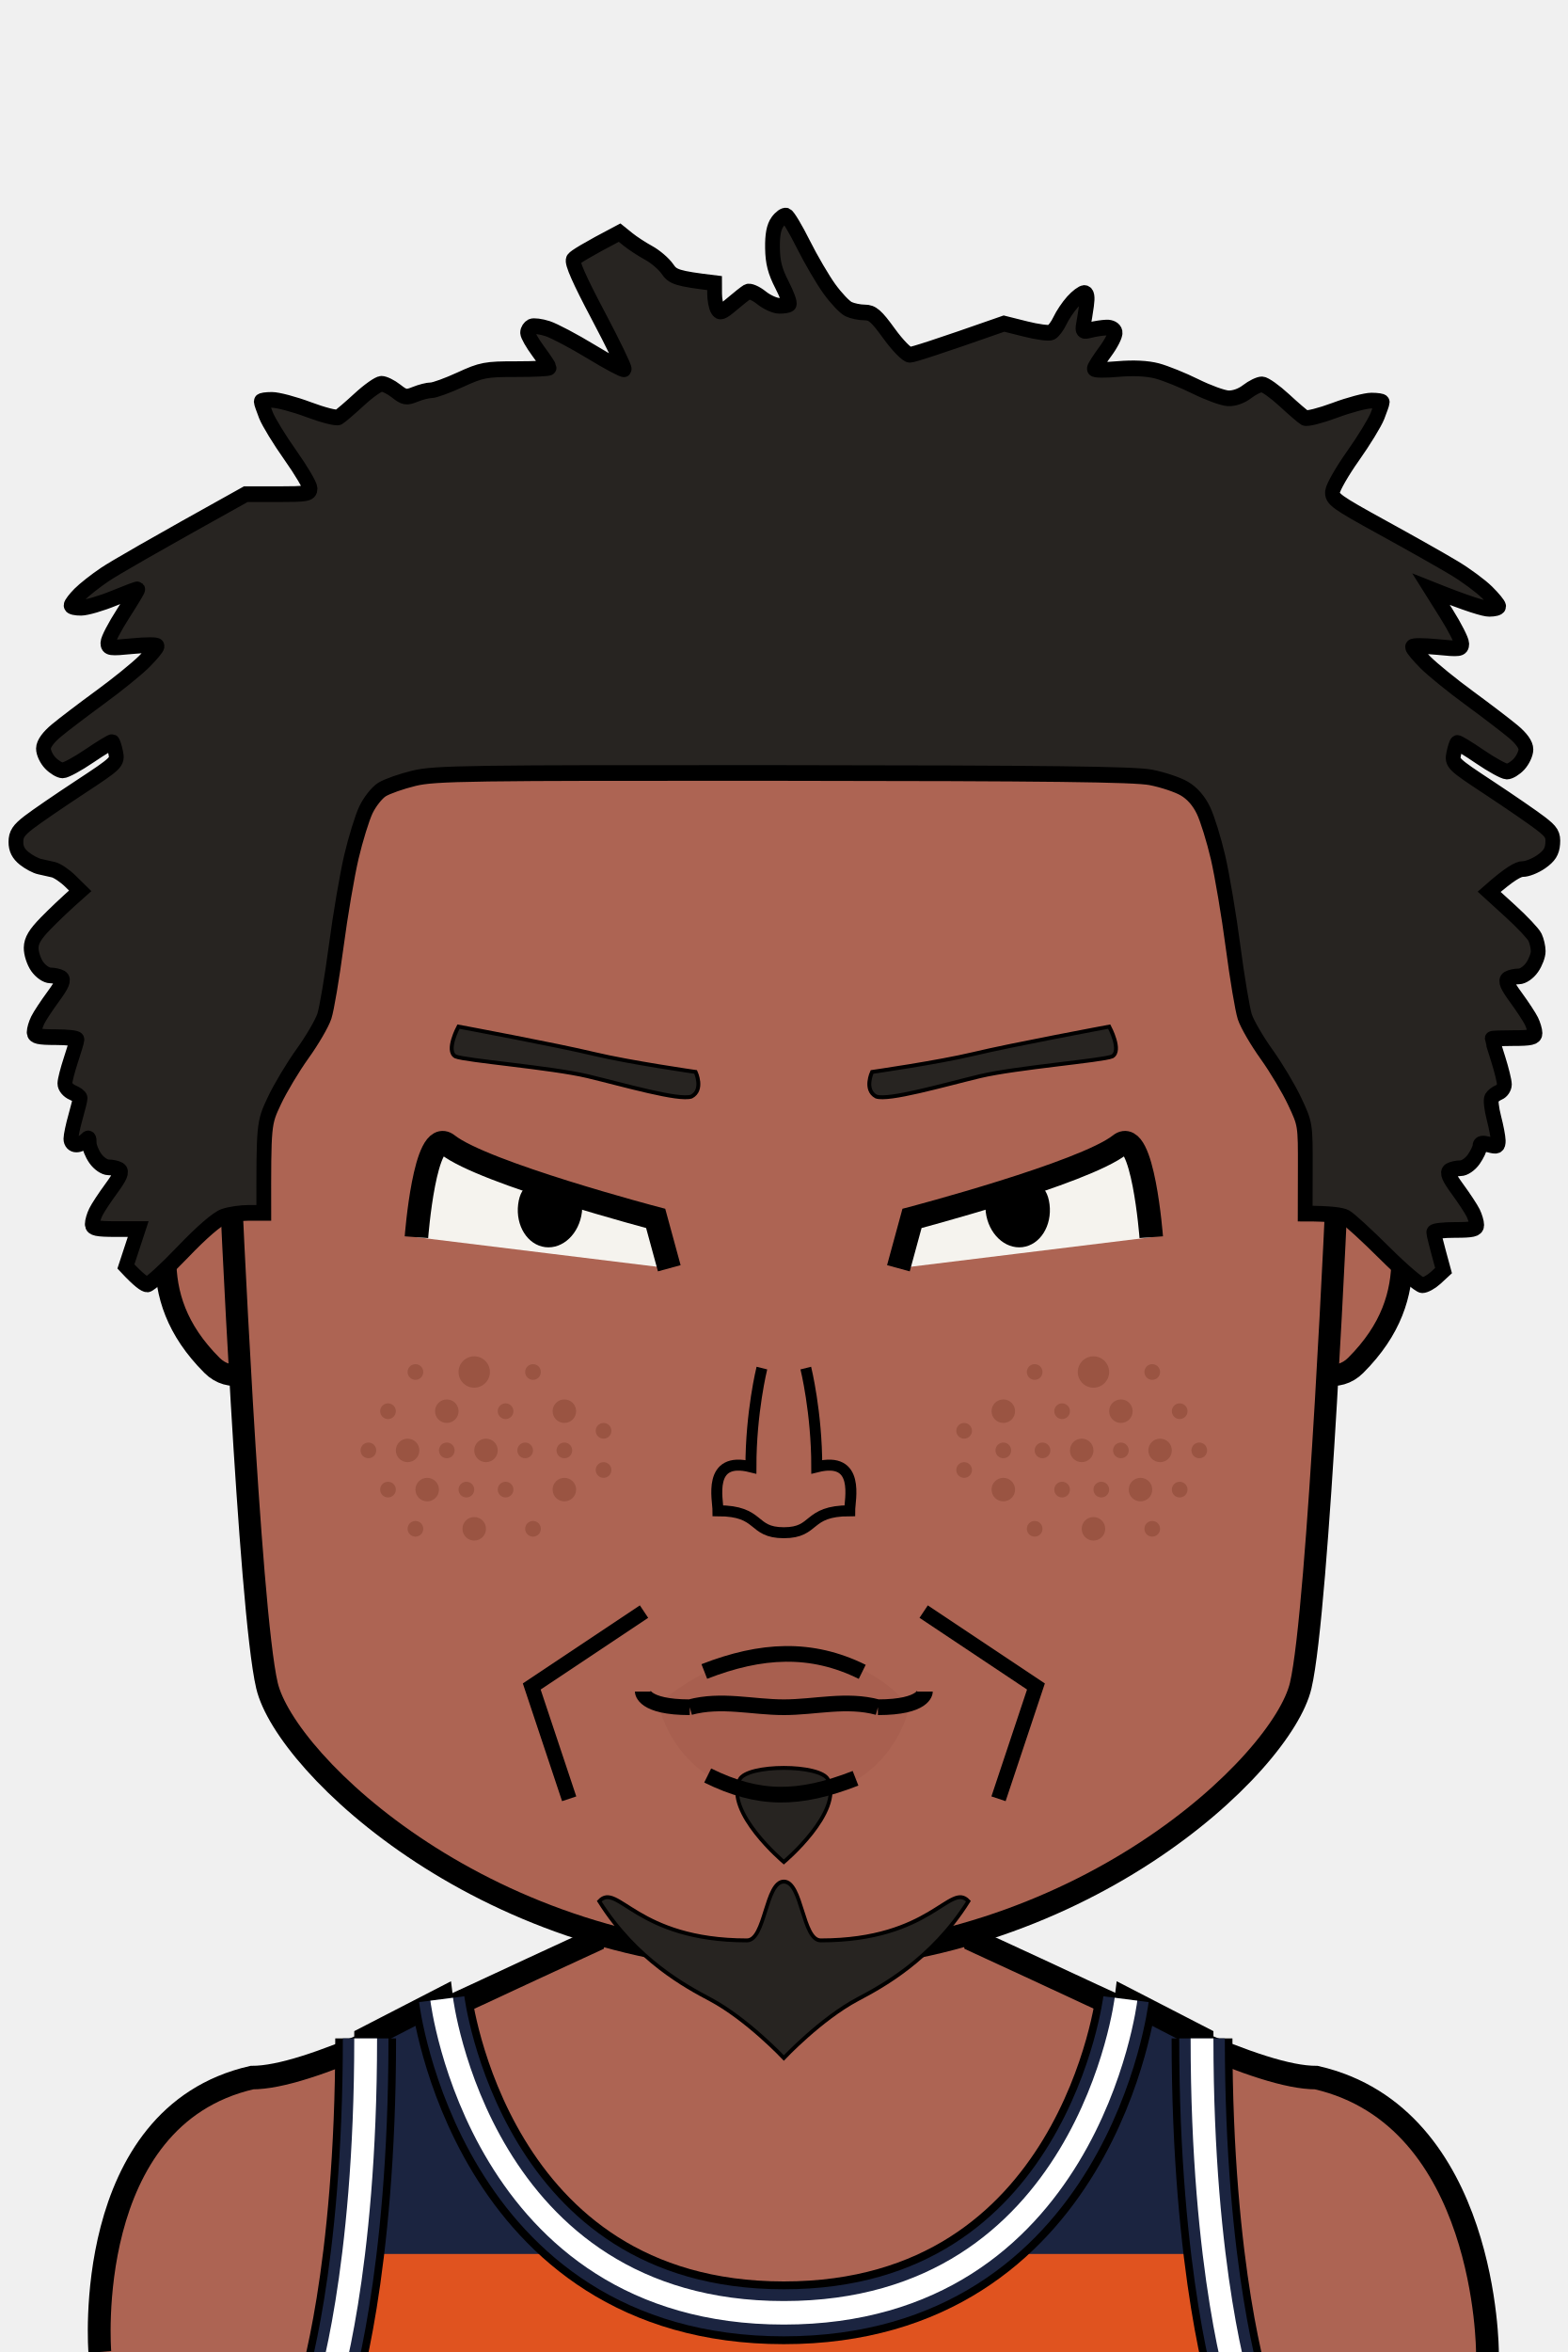
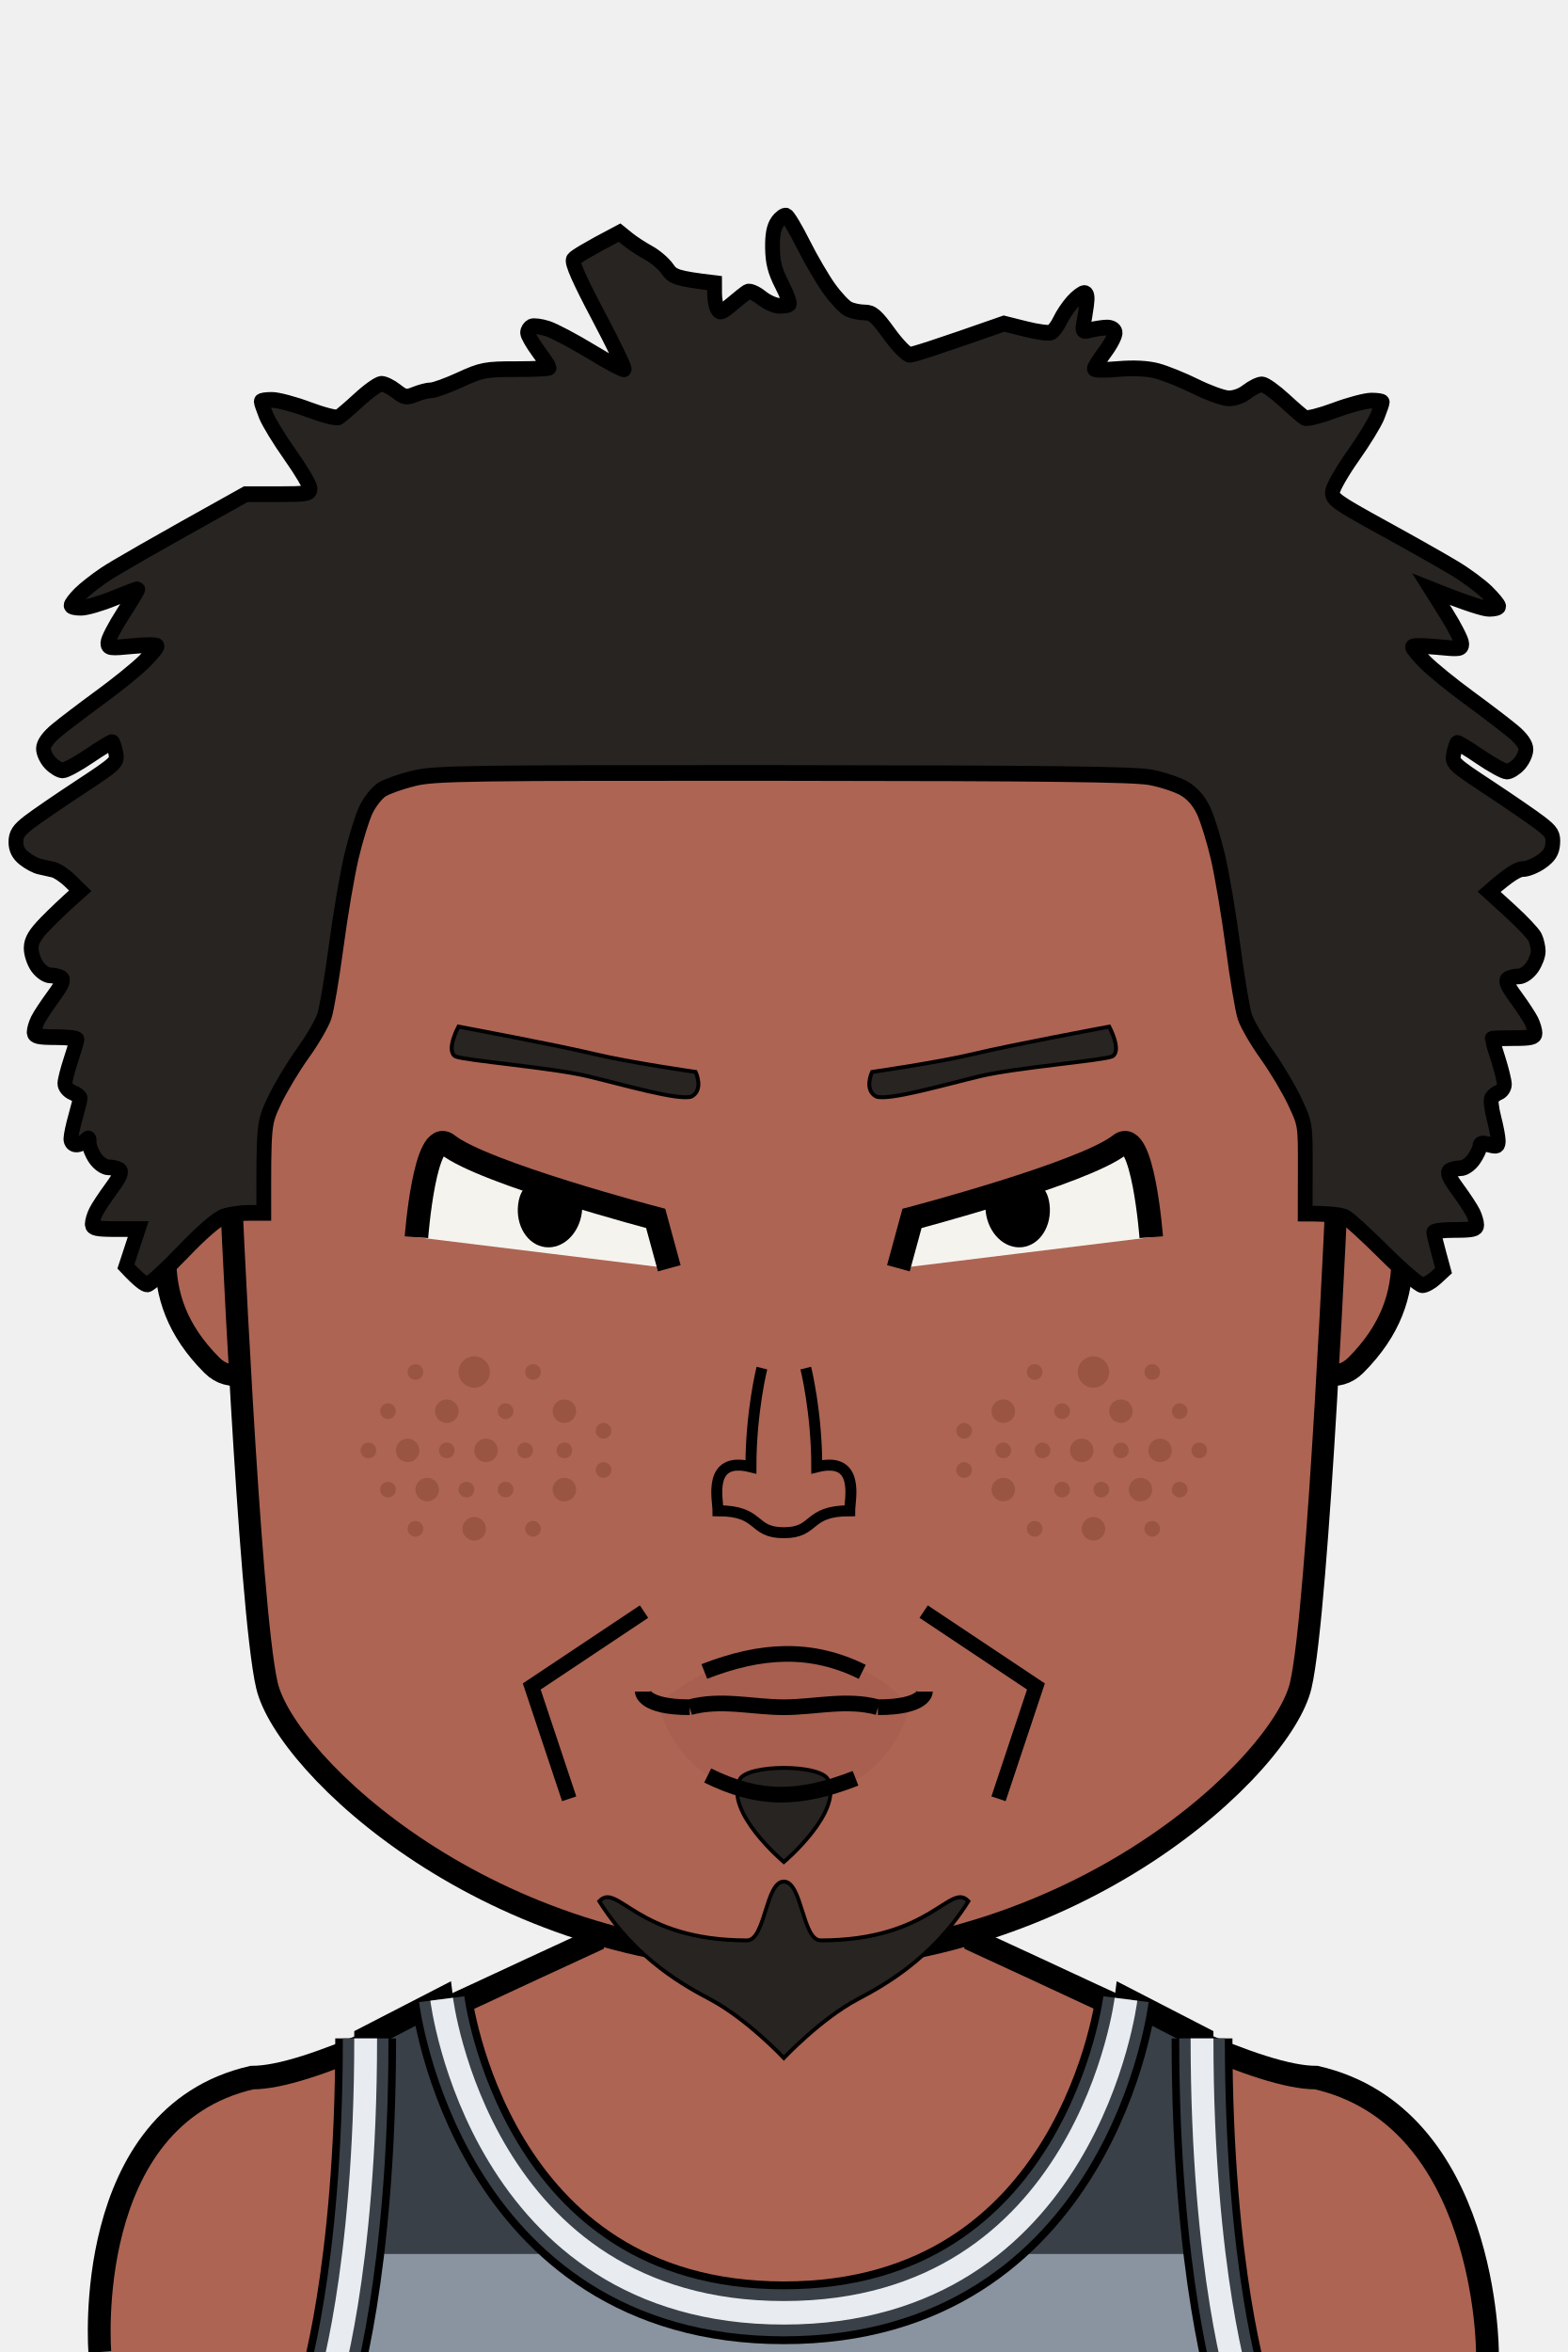
<svg xmlns="http://www.w3.org/2000/svg" version="1.2" baseProfile="tiny" width="100%" height="100%" viewBox="0 0 400 600" preserveAspectRatio="xMinYMin meet">
  <g transform="scale(0.97 1) translate(6.260331 0)">
    <path fill="#ad6453" stroke="#000" stroke-width="6" d="M20 600s-5-60 40-70c15 0 45-15 90-35l50-195 50 195c45 20 75 35 90 35 45 10 45 70 45 70" />
  </g>
  <g transform="scale(0.97 1) translate(6.185567 0)">
-     <path fill="#1B2440" stroke="#000" stroke-width="6" d="M80 610s10-30 10-90l20-10s10 80 90 80 90-80 90-80l20 10c0 60 10 90 10 90z" />
-     <path fill="#E0531F" d="M85 575v25h230v-25h-65s-20 15-50 15-50-15-50-15z" />
+     <path fill="#3a4048" stroke="#000" stroke-width="6" d="M80 610s10-30 10-90l20-10s10 80 90 80 90-80 90-80l20 10c0 60 10 90 10 90z" />
+     <path fill="#8a93a0" d="M85 575v25h230v-25h-65s-20 15-50 15-50-15-50-15z" />
    <path fill="none" stroke="#000" stroke-width="16" d="M90 520c0 60-10 90-10 90m230-90c0 60 10 90 10 90M110 510s10 80 90 80 90-80 90-80" />
-     <path fill="none" stroke="#1B2440" stroke-width="12" d="M90 520c0 60-10 90-10 90m230-90c0 60 10 90 10 90M110 510s10 80 90 80 90-80 90-80" />
-     <path fill="none" stroke="#FFFFFF" stroke-width="6" d="M90 520c0 60-10 90-10 90m230-90c0 60 10 90 10 90M110 510s10 80 90 80 90-80 90-80" />
+     <path fill="none" stroke="#3a4048" stroke-width="12" d="M90 520c0 60-10 90-10 90m230-90c0 60 10 90 10 90M110 510s10 80 90 80 90-80 90-80" />
+     <path fill="none" stroke="#e8ecf1" stroke-width="6" d="M90 520c0 60-10 90-10 90m230-90c0 60 10 90 10 90M110 510s10 80 90 80 90-80 90-80" />
  </g>
  <g transform="translate(32 290.6) scale(0.91 0.91) translate(2.274725 3.402198) translate(5.99 -3)">
    <path fill="#ad6453" stroke="#000" stroke-width="6" d="M43 13S23 3 13 3 3 23 3 33s3 20 13 30 27-10 27-10z" />
  </g>
  <g transform="translate(322 290.6) scale(-0.91 0.91) translate(-48.27473 3.402198) translate(5.99 -3)">
    <path fill="#ad6453" stroke="#000" stroke-width="6" d="M43 13S23 3 13 3 3 23 3 33s3 20 13 30 27-10 27-10z" />
  </g>
  <g transform="scale(0.942 1) translate(12.31423 0)">
    <path fill="#ad6453" stroke="#000" stroke-width="6" d="M200 100c100 0 150 60 150 200 0 0-5.15 110.6-10 130-5 20-60 70-140 70S65 450 60 430c-4.85-19.4-10-130-10-130 0-140 50-200 150-200Z" />
    <path fill="rgba(0,0,0,0)" d="M60 300H50c0-140 50-200 150-200s150 60 150 200h-10v-10c0-5-10-20-15-25s-5-55-15-65c-40-40-60 0-110 0s-70-40-110 0c-10 10-10 60-15 65s-15 20-15 25z" />
    <path fill="rgba(0,0,0,0)" d="M200 410c30 0 50 10 50 10 30 0 90-15 90-120h10s0 80-10 130c-5 20-60 70-140 70S65 450 60 430c-10-50-10-130-10-130h10c0 105 60 120 90 120 0 0 20-10 50-10" />
  </g>
  <g transform="translate(140.5 420.5) scale(1.91 1.91) translate(-4.526178 -6.908377)">
    <path fill="none" stroke="#000" stroke-width="2" d="M17 2 2 12l5 15" />
  </g>
  <g transform="translate(240.5 420.5) scale(-1.91 1.91) translate(-14.47382 -6.908377)">
    <path fill="none" stroke="#000" stroke-width="2" d="M17 2 2 12l5 15" />
  </g>
  <g>
    <path d="M144 363c-1.66 0-3-1.34-3-3s1.34-3 3-3 3 1.34 3 3-1.34 3-3 3m-15-1c-1.11 0-2-.89-2-2s.89-2 2-2 2 .89 2 2-.89 2-2 2m-15 1c-1.66 0-3-1.34-3-3s1.34-3 3-3 3 1.34 3 3-1.34 3-3 3m-15-1c-1.11 0-2-.89-2-2s.89-2 2-2 2 .89 2 2-.89 2-2 2m5 11c-1.66 0-3-1.34-3-3s1.34-3 3-3 3 1.34 3 3-1.34 3-3 3m10-1c-1.11 0-2-.89-2-2s.89-2 2-2 2 .89 2 2-.89 2-2 2m10 1c-1.66 0-3-1.34-3-3s1.34-3 3-3 3 1.34 3 3-1.34 3-3 3m10-1c-1.11 0-2-.89-2-2s.89-2 2-2 2 .89 2 2-.89 2-2 2m10 11c-1.66 0-3-1.34-3-3s1.34-3 3-3 3 1.34 3 3-1.34 3-3 3m-15-1c-1.11 0-2-.89-2-2s.89-2 2-2 2 .89 2 2-.89 2-2 2m-10 0c-1.11 0-2-.89-2-2s.89-2 2-2 2 .89 2 2-.89 2-2 2m-10 1c-1.66 0-3-1.34-3-3s1.34-3 3-3 3 1.34 3 3-1.34 3-3 3m-10-1c-1.11 0-2-.89-2-2s.89-2 2-2 2 .89 2 2-.89 2-2 2m45-10c-1.11 0-2-.89-2-2s.89-2 2-2 2 .89 2 2-.89 2-2 2m-50 0c-1.11 0-2-.89-2-2s.89-2 2-2 2 .89 2 2-.89 2-2 2m60 5c-1.11 0-2-.89-2-2s.89-2 2-2 2 .89 2 2-.89 2-2 2m0-10c-1.11 0-2-.89-2-2s.89-2 2-2 2 .89 2 2-.89 2-2 2m-48-15c-1.11 0-2-.89-2-2s.89-2 2-2 2 .89 2 2-.89 2-2 2m15 2c-2.21 0-4-1.79-4-4s1.79-4 4-4 4 1.79 4 4-1.79 4-4 4m15-2c-1.11 0-2-.89-2-2s.89-2 2-2 2 .89 2 2-.89 2-2 2m-15 41c-1.66 0-3-1.34-3-3s1.34-3 3-3 3 1.34 3 3-1.34 3-3 3m15-1c-1.11 0-2-.89-2-2s.89-2 2-2 2 .89 2 2-.89 2-2 2m-30 0c-1.11 0-2-.89-2-2s.89-2 2-2 2 .89 2 2-.89 2-2 2m150-29c-1.66 0-3-1.34-3-3s1.34-3 3-3 3 1.34 3 3-1.34 3-3 3m15-1c-1.11 0-2-.89-2-2s.89-2 2-2 2 .89 2 2-.89 2-2 2m15 1c-1.66 0-3-1.34-3-3s1.34-3 3-3 3 1.34 3 3-1.34 3-3 3m15-1c-1.11 0-2-.89-2-2s.89-2 2-2 2 .89 2 2-.89 2-2 2m-5 11c-1.66 0-3-1.34-3-3s1.34-3 3-3 3 1.34 3 3-1.34 3-3 3m-10-1c-1.11 0-2-.89-2-2s.89-2 2-2 2 .89 2 2-.89 2-2 2m-10 1c-1.66 0-3-1.34-3-3s1.34-3 3-3 3 1.34 3 3-1.34 3-3 3m-10-1c-1.11 0-2-.89-2-2s.89-2 2-2 2 .89 2 2-.89 2-2 2m-10 11c-1.66 0-3-1.34-3-3s1.34-3 3-3 3 1.34 3 3-1.34 3-3 3m15-1c-1.11 0-2-.89-2-2s.89-2 2-2 2 .89 2 2-.89 2-2 2m10 0c-1.11 0-2-.89-2-2s.89-2 2-2 2 .89 2 2-.89 2-2 2m10 1c-1.66 0-3-1.34-3-3s1.34-3 3-3 3 1.34 3 3-1.34 3-3 3m10-1c-1.11 0-2-.89-2-2s.89-2 2-2 2 .89 2 2-.89 2-2 2m-45-10c-1.11 0-2-.89-2-2s.89-2 2-2 2 .89 2 2-.89 2-2 2m50 0c-1.11 0-2-.89-2-2s.89-2 2-2 2 .89 2 2-.89 2-2 2m-60 5c-1.11 0-2-.89-2-2s.89-2 2-2 2 .89 2 2-.89 2-2 2m0-10c-1.11 0-2-.89-2-2s.89-2 2-2 2 .89 2 2-.89 2-2 2m48-15c-1.11 0-2-.89-2-2s.89-2 2-2 2 .89 2 2-.89 2-2 2m-15 2c-2.21 0-4-1.79-4-4s1.79-4 4-4 4 1.79 4 4-1.79 4-4 4m-15-2c-1.11 0-2-.89-2-2s.89-2 2-2 2 .89 2 2-.89 2-2 2m15 41c-1.66 0-3-1.34-3-3s1.34-3 3-3 3 1.34 3 3-1.34 3-3 3m-15-1c-1.11 0-2-.89-2-2s.89-2 2-2 2 .89 2 2-.89 2-2 2m30 0c-1.11 0-2-.89-2-2s.89-2 2-2 2 .89 2 2-.89 2-2 2" style="opacity:.251;mix-blend-mode:multiply;fill:#8b6135" />
  </g>
  <g transform="scale(0.942 1) translate(12.31423 0)">
    <path fill="#272421" stroke="#000" d="M188 454c2-4 22-4 24 0 4.12 8.25-12 21-12 21s-16.12-12.75-12-21Zm62 31c-10 15-23.68 21.84-30 25-10 5-20 15-20 15s-10-10-20-15c-6.32-3.16-20-10-30-25 5-5 10 10 40 10 5 0 5-15 10-15s5 15 10 15c30 0 35-15 40-10Z" />
  </g>
  <g transform="translate(101.9707 282.0143) rotate(12 38.02929 27.98574)">
    <path d="m6.19 40.49-.83-22.07s2.27-3.87 17.09.22c29.93 8.26 42.45 4.47 42.45 4.47l6.04 11.72s-7.05.61-29.88 2.61c-22.84 2-34.87 3.05-34.87 3.05" style="fill:#f5f3ee" />
    <path d="M38.86 36.14c-4.51.39-8.55-3.74-9.03-9.25s2.83-7.08 7.34-7.48c4.52-.39 8.51.54 8.99 6.05s-2.78 10.28-7.3 10.68" style="fill:#000" />
    <path d="M6.19 40.49S2.41 12.46 9.05 15.75c10.49 5.2 55.85 7.36 55.85 7.36l6.04 11.72" style="fill:none;stroke:#000;stroke-width:6" />
  </g>
  <g transform="translate(221.9707 282.0143) rotate(-12 38.02929 27.98574) scale(-1 1) translate(-76.05858 0)">
    <path d="m6.19 40.49-.83-22.07s2.27-3.87 17.09.22c29.93 8.26 42.45 4.47 42.45 4.47l6.04 11.72s-7.05.61-29.88 2.61c-22.84 2-34.87 3.05-34.87 3.05" style="fill:#f5f3ee" />
    <path d="M38.86 36.14c-4.51.39-8.55-3.74-9.03-9.25s2.83-7.08 7.34-7.48c4.52-.39 8.51.54 8.99 6.05s-2.78 10.28-7.3 10.68" style="fill:#000" />
    <path d="M6.19 40.49S2.41 12.46 9.05 15.75c10.49 5.2 55.85 7.36 55.85 7.36l6.04 11.72" style="fill:none;stroke:#000;stroke-width:6" />
  </g>
  <g transform="translate(101.1731 257.1537) rotate(10 38.82692 12.8463)">
    <path fill="#272421" stroke="#000" d="M76.4 16.1c2.85-2.24-.05-6.36-.05-6.36s-16.86.54-26.27-.02c-9.49-.6-35.33-.86-35.33-.86s-2.2 6.65.57 7.62c2.68.61 24.54-1.45 34.09-.89 9.6.59 24.04 2.16 26.99.51Z" />
    <path d="M0 10h5v5H0z" style="fill:none" />
  </g>
  <g transform="translate(221.1731 257.1537) rotate(-10 38.82692 12.8463) scale(-1 1) translate(-77.65383 0)">
    <path fill="#272421" stroke="#000" d="M76.4 16.1c2.85-2.24-.05-6.36-.05-6.36s-16.86.54-26.27-.02c-9.49-.6-35.33-.86-35.33-.86s-2.2 6.65.57 7.62c2.68.61 24.54-1.45 34.09-.89 9.6.59 24.04 2.16 26.99.51Z" />
    <path d="M0 10h5v5H0z" style="fill:none" />
  </g>
  <g transform="translate(-2.842170943040401e-14 51.52119) scale(-1 1) translate(-400 0)">
    <path d="M168 384s9-13.77 32-14.03c17.4-.2 32 13.2 32 13.2s-4.29 23.24-32 23.81c-27.29.56-32-22.98-32-22.98" style="opacity:.05;mix-blend-mode:multiply;fill:#501414" />
    <path d="M181.71 402.12c14.52 5.66 24.72 5.71 37.72-.71m.86-26.53c-14.52-5.66-27.29-6.34-40.29.09m-4 9.03c8-2.17 16 0 24 0s16-2.17 24 0m12-4s0 4-12 4m-60-4s0 4 12 4" style="fill:none;stroke:#000;stroke-width:4" />
  </g>
  <g transform="translate(0 7.5) scale(0.56 0.56) translate(157.1429 284.8214)">
    <path fill="#ad6453" stroke="#000" stroke-width="5" d="M190 325s-5 20-5 45c-20-5-15 15-15 20 20 0 15 10 30 10s10-10 30-10c0-5 5-25-15-20 0-25-5-45-5-45" />
  </g>
  <g transform="scale(0.942 1) translate(12.32264 0)">
    <path fill="#272421" stroke="#000" stroke-width="4" d="M198.27 56.61c-1 1.31-1.41 3.32-1.35 6.68.06 3.65.66 5.87 2.56 9.35 1.37 2.51 2.24 4.75 1.93 4.98-.3.23-1.51.41-2.69.39-1.18-.01-3.36-.95-4.84-2.08-1.48-1.12-3.16-1.79-3.73-1.48s-2.46 1.71-4.2 3.11c-2.67 2.14-3.29 2.34-3.93 1.29-.42-.68-.77-2.45-.78-3.94l-.01-2.69c-10.31-1.17-11.31-1.58-12.79-3.62-.95-1.3-3.22-3.13-5.04-4.07-1.83-.94-4.35-2.49-5.61-3.45l-2.29-1.74c-9.11 4.5-12.09 6.27-12.51 6.84-.51.7 1.65 5.32 6.71 14.31 4.1 7.31 7.27 13.47 7.04 13.7-.23.22-4.24-1.78-8.91-4.46-4.68-2.68-10-5.33-11.82-5.89-1.83-.56-3.79-.79-4.36-.53-.57.27-1.05.96-1.06 1.53-.02.57 1.28 2.71 2.89 4.77 1.61 2.05 2.92 3.92 2.93 4.15 0 .23-4.01.41-8.91.41-8.24-.01-9.4.2-15.15 2.69-3.42 1.48-6.97 2.7-7.88 2.7s-2.86.47-4.33 1.03c-2.39.92-2.94.83-5.18-.84-1.39-1.03-3.17-1.85-3.97-1.84-.8.02-3.51 1.82-6.02 4.01-2.51 2.18-5.03 4.21-5.6 4.52s-4.21-.57-8.09-1.94c-3.87-1.37-8.35-2.49-9.95-2.49s-2.9.18-2.9.41.58 1.82 1.29 3.53c.72 1.71 3.69 6.29 6.61 10.17 2.91 3.88 5.31 7.7 5.33 8.5.02 1.29-.93 1.45-8.69 1.45l-8.71-.01c-26.05 13.64-35.66 18.9-38.17 20.49s-5.6 3.88-6.87 5.09c-1.26 1.2-2.29 2.47-2.28 2.81s1.23.61 2.71.59c1.49-.01 5.5-1.12 8.92-2.45 3.43-1.33 6.3-2.35 6.4-2.25.09.1-1.69 2.88-3.95 6.19S16.9 163.2 16.9 164c-.01 1.31.62 1.39 6.63.83 3.66-.34 6.67-.34 6.68 0 .02.35-1.56 2.13-3.52 3.97s-7.3 5.91-11.87 9.05c-4.56 3.14-9.88 6.95-11.82 8.47-2.26 1.77-3.54 3.43-3.55 4.63-.02 1.02.82 2.7 1.86 3.71 1.04 1.02 2.54 1.86 3.34 1.87s4.06-1.66 7.26-3.71 5.98-3.63 6.19-3.52c.2.11.62 1.33.92 2.7.53 2.43.33 2.62-9.72 8.85-5.64 3.49-11.85 7.5-13.79 8.91-2.79 2.02-3.52 3.06-3.52 5.03-.01 1.75.67 3 2.27 4.21 1.26.94 3.12 1.87 4.15 2.07s2.71.55 3.73.79c1.03.23 3.08 1.53 4.57 2.9l2.69 2.49c-4.18 3.48-7.16 6.19-9.31 8.26-2.89 2.78-3.93 4.41-3.97 6.25-.04 1.37.7 3.52 1.62 4.77.97 1.3 2.49 2.29 3.56 2.3 1.02.01 2.35.29 2.95.62.8.46.26 1.68-2.14 4.76-1.78 2.28-3.67 4.98-4.2 6.01-.54 1.03-.98 2.43-.98 3.11 0 .99 1.2 1.25 5.81 1.25 3.19 0 5.79.28 5.78.62-.02.35-.75 2.68-1.64 5.19-.88 2.51-1.62 5.21-1.63 6.01-.02.8.9 1.83 2.04 2.29 1.14.45 2.08 1.11 2.09 1.45 0 .34-.55 2.49-1.24 4.77s-1.25 4.8-1.26 5.6c-.01.85.61 1.45 1.48 1.45.83 0 1.95-.47 2.51-1.04.8-.82 1-.69.96.63-.02.91.72 2.68 1.65 3.94.96 1.3 2.49 2.29 3.55 2.3 1.03 0 2.35.28 2.95.62.81.45.26 1.67-2.14 4.76-1.78 2.28-3.67 4.98-4.2 6.01-.54 1.02-.97 2.42-.97 3.11-.01.99 1.24 1.24 6.22 1.25h6.22l-3.33 9.54c3.54 3.57 5.12 4.59 5.81 4.58.68-.01 4.98-3.71 9.54-8.21 5.21-5.13 9.39-8.53 11.21-9.12 1.6-.52 4.68-.94 6.85-.93l3.94.01c-.03-22.79-.03-22.82 2.87-28.62 1.59-3.19 5.03-8.6 7.64-12.02s5.26-7.71 5.9-9.54c.63-1.82 2.07-9.85 3.2-17.83 1.12-7.99 2.98-18.25 4.12-22.82 1.14-4.56 2.91-9.95 3.93-11.98s2.97-4.36 4.34-5.18c1.37-.81 5.29-2.11 8.72-2.89 5.66-1.28 14.65-1.4 99.97-1.34 71.98.05 95.09.31 99.55 1.12 3.2.58 7.28 1.86 9.08 2.85 2.14 1.18 3.92 3.09 5.18 5.54 1.06 2.05 2.84 7.47 3.97 12.03 1.12 4.56 2.96 14.83 4.07 22.82 1.12 7.98 2.55 16.01 3.18 17.84.63 1.82 3.28 6.12 5.88 9.54 2.61 3.43 6.04 8.84 7.63 12.04 2.89 5.8 2.9 5.82 2.87 17.21l-.03 11.41c7.07 0 9.96.44 10.99.97s5.78 4.64 10.57 9.13 9.36 8.17 10.16 8.17 2.42-.84 3.61-1.86l2.15-1.87c-2.06-7.07-2.65-9.41-2.65-9.75.01-.34 2.62-.62 5.82-.62 4.61.01 5.81-.25 5.81-1.24 0-.68-.44-2.08-.97-3.11-.54-1.03-2.42-3.73-4.2-6.02-2.39-3.08-2.94-4.3-2.13-4.76.59-.33 1.92-.61 2.95-.62 1.06 0 2.59-.99 3.56-2.29.92-1.25 1.67-2.75 1.66-3.32-.02-.74.69-.85 2.48-.41 2.16.54 2.5.4 2.48-1.03-.02-.92-.55-3.53-1.18-5.81s-.9-4.55-.61-5.04c.3-.49 1.19-1.14 1.99-1.45s1.46-1.22 1.47-2.01c0-.8-.75-3.7-1.67-6.44-.93-2.73-1.68-5.07-1.67-5.18.01-.12 2.63-.21 5.82-.21 4.61.01 5.81-.25 5.81-1.24 0-.68-.44-2.08-.97-3.11-.53-1.02-2.42-3.73-4.19-6.01-2.4-3.09-2.95-4.31-2.14-4.76.6-.34 1.93-.62 2.95-.62 1.07-.01 2.6-1 3.56-2.3.93-1.25 1.68-3.12 1.66-4.14-.01-1.03-.4-2.62-.86-3.53-.45-.91-3.44-3.9-6.63-6.64l-5.8-4.98c5.56-4.61 7.93-5.82 9.13-5.8 1.14.02 3.38-.82 4.98-1.87 2.19-1.45 2.95-2.57 3.11-4.59.18-2.29-.29-3.03-3.32-5.22-1.93-1.4-8.13-5.42-13.77-8.93-10.05-6.24-10.25-6.42-9.71-8.86.3-1.37.72-2.58.93-2.69.21-.12 2.99 1.47 6.18 3.53 3.19 2.05 6.46 3.74 7.26 3.76.8.01 2.28-.83 3.3-1.87s1.86-2.73 1.87-3.75c.01-1.22-1.2-2.82-3.51-4.63-1.94-1.52-7.25-5.34-11.81-8.49-4.57-3.14-9.9-7.22-11.86-9.06-1.95-1.85-3.54-3.63-3.52-3.97.02-.35 3.03-.34 6.68 0 6.01.57 6.64.49 6.64-.83-.01-.79-1.87-4.25-4.15-7.67l-4.15-6.23c10.29 3.87 14.39 4.99 15.76 4.99s2.51-.28 2.53-.62-1.38-1.95-3.11-3.57c-1.73-1.61-5.76-4.42-8.95-6.22-3.19-1.81-11.96-6.48-19.49-10.37-12.53-6.49-13.66-7.26-13.43-9.14.14-1.12 2.63-5.22 5.55-9.1 2.91-3.87 5.88-8.44 6.6-10.15.71-1.71 1.3-3.3 1.3-3.53s-1.31-.41-2.91-.42c-1.59 0-6.07 1.12-9.95 2.49-3.88 1.36-7.52 2.23-8.09 1.92-.57-.3-3.09-2.34-5.6-4.53-2.51-2.18-5.21-3.99-6.01-4.01s-2.6.81-4.01 1.83c-1.55 1.14-3.59 1.81-5.19 1.72-1.44-.07-5.43-1.45-8.85-3.04-3.42-1.6-8.08-3.37-10.36-3.94-2.66-.66-6.46-.83-10.58-.49-3.54.3-6.43.26-6.42-.08 0-.34 1.33-2.3 2.94-4.36 1.62-2.05 2.82-4.29 2.67-4.97-.15-.73-1.12-1.21-2.32-1.17-1.13.04-3.08.32-4.33.62-2.04.48-2.24.34-1.92-1.32.21-1.03.58-3.27.84-4.98.32-2.18.15-3.12-.58-3.13-.57-.01-2.02 1.02-3.22 2.28s-2.74 3.42-3.41 4.79c-.68 1.36-1.75 2.71-2.38 2.98-.64.28-3.77-.12-6.96-.88l-5.81-1.37c-18.65 6.17-24.72 7.96-25.51 7.96-.81-.01-3.3-2.41-5.6-5.4-3.47-4.52-4.55-5.4-6.63-5.4-1.37 0-3.33-.38-4.36-.85-1.03-.46-3.36-2.78-5.18-5.15-1.82-2.38-4.99-7.48-7.05-11.35-2.05-3.87-4.14-7.17-4.66-7.34-.51-.16-1.57.55-2.36 1.59Z" />
  </g>
</svg>
